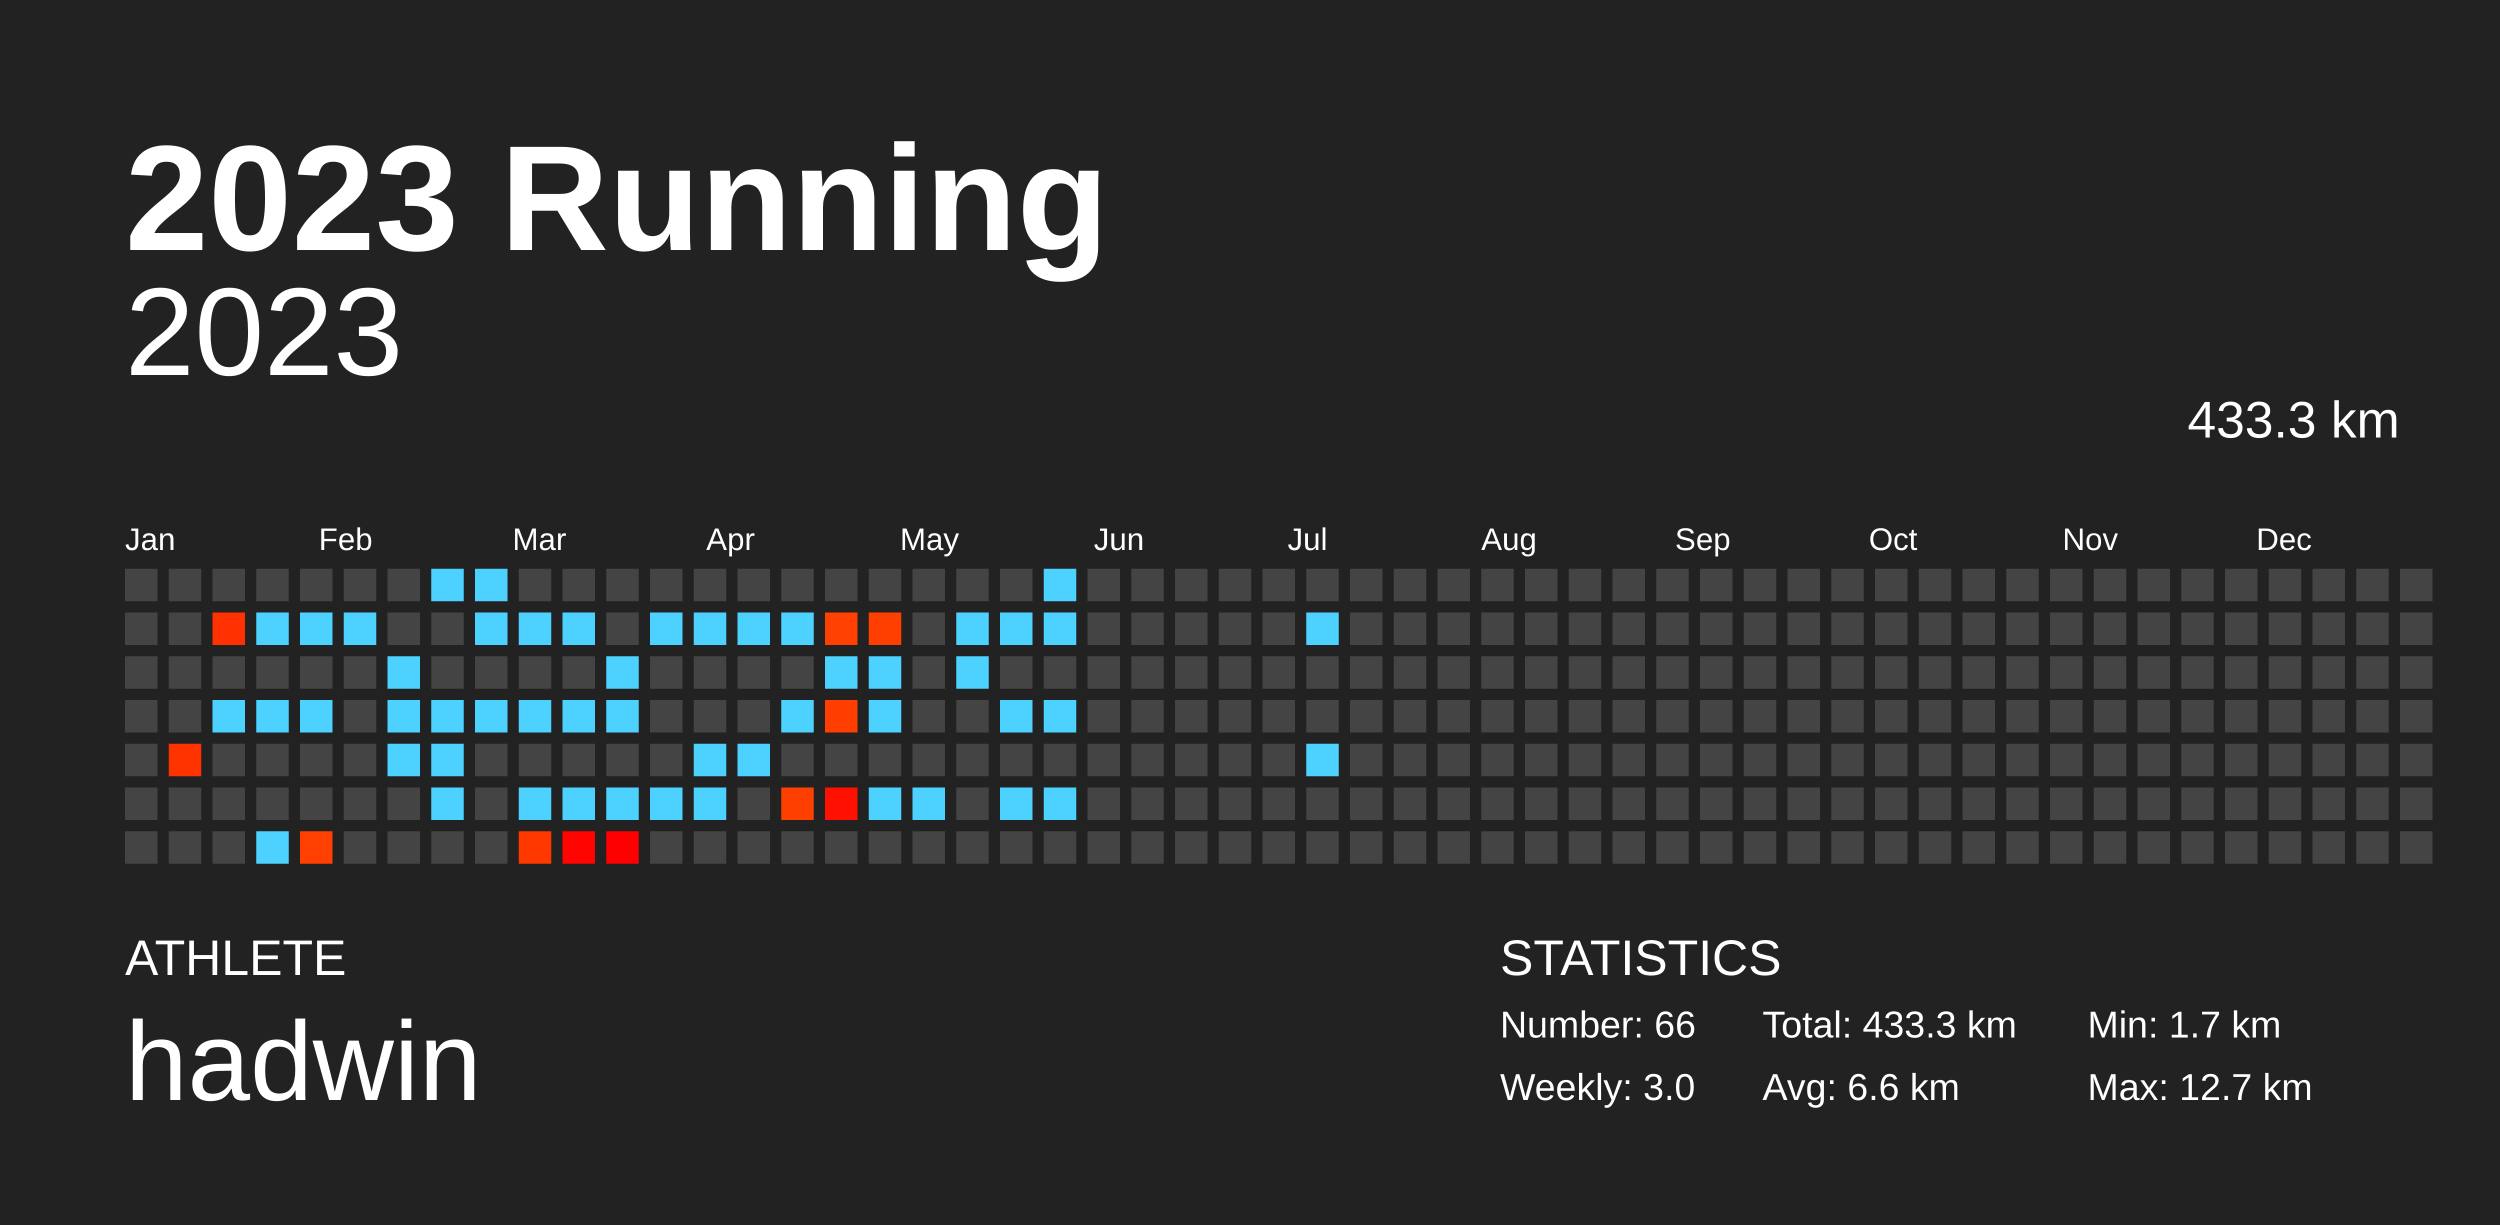
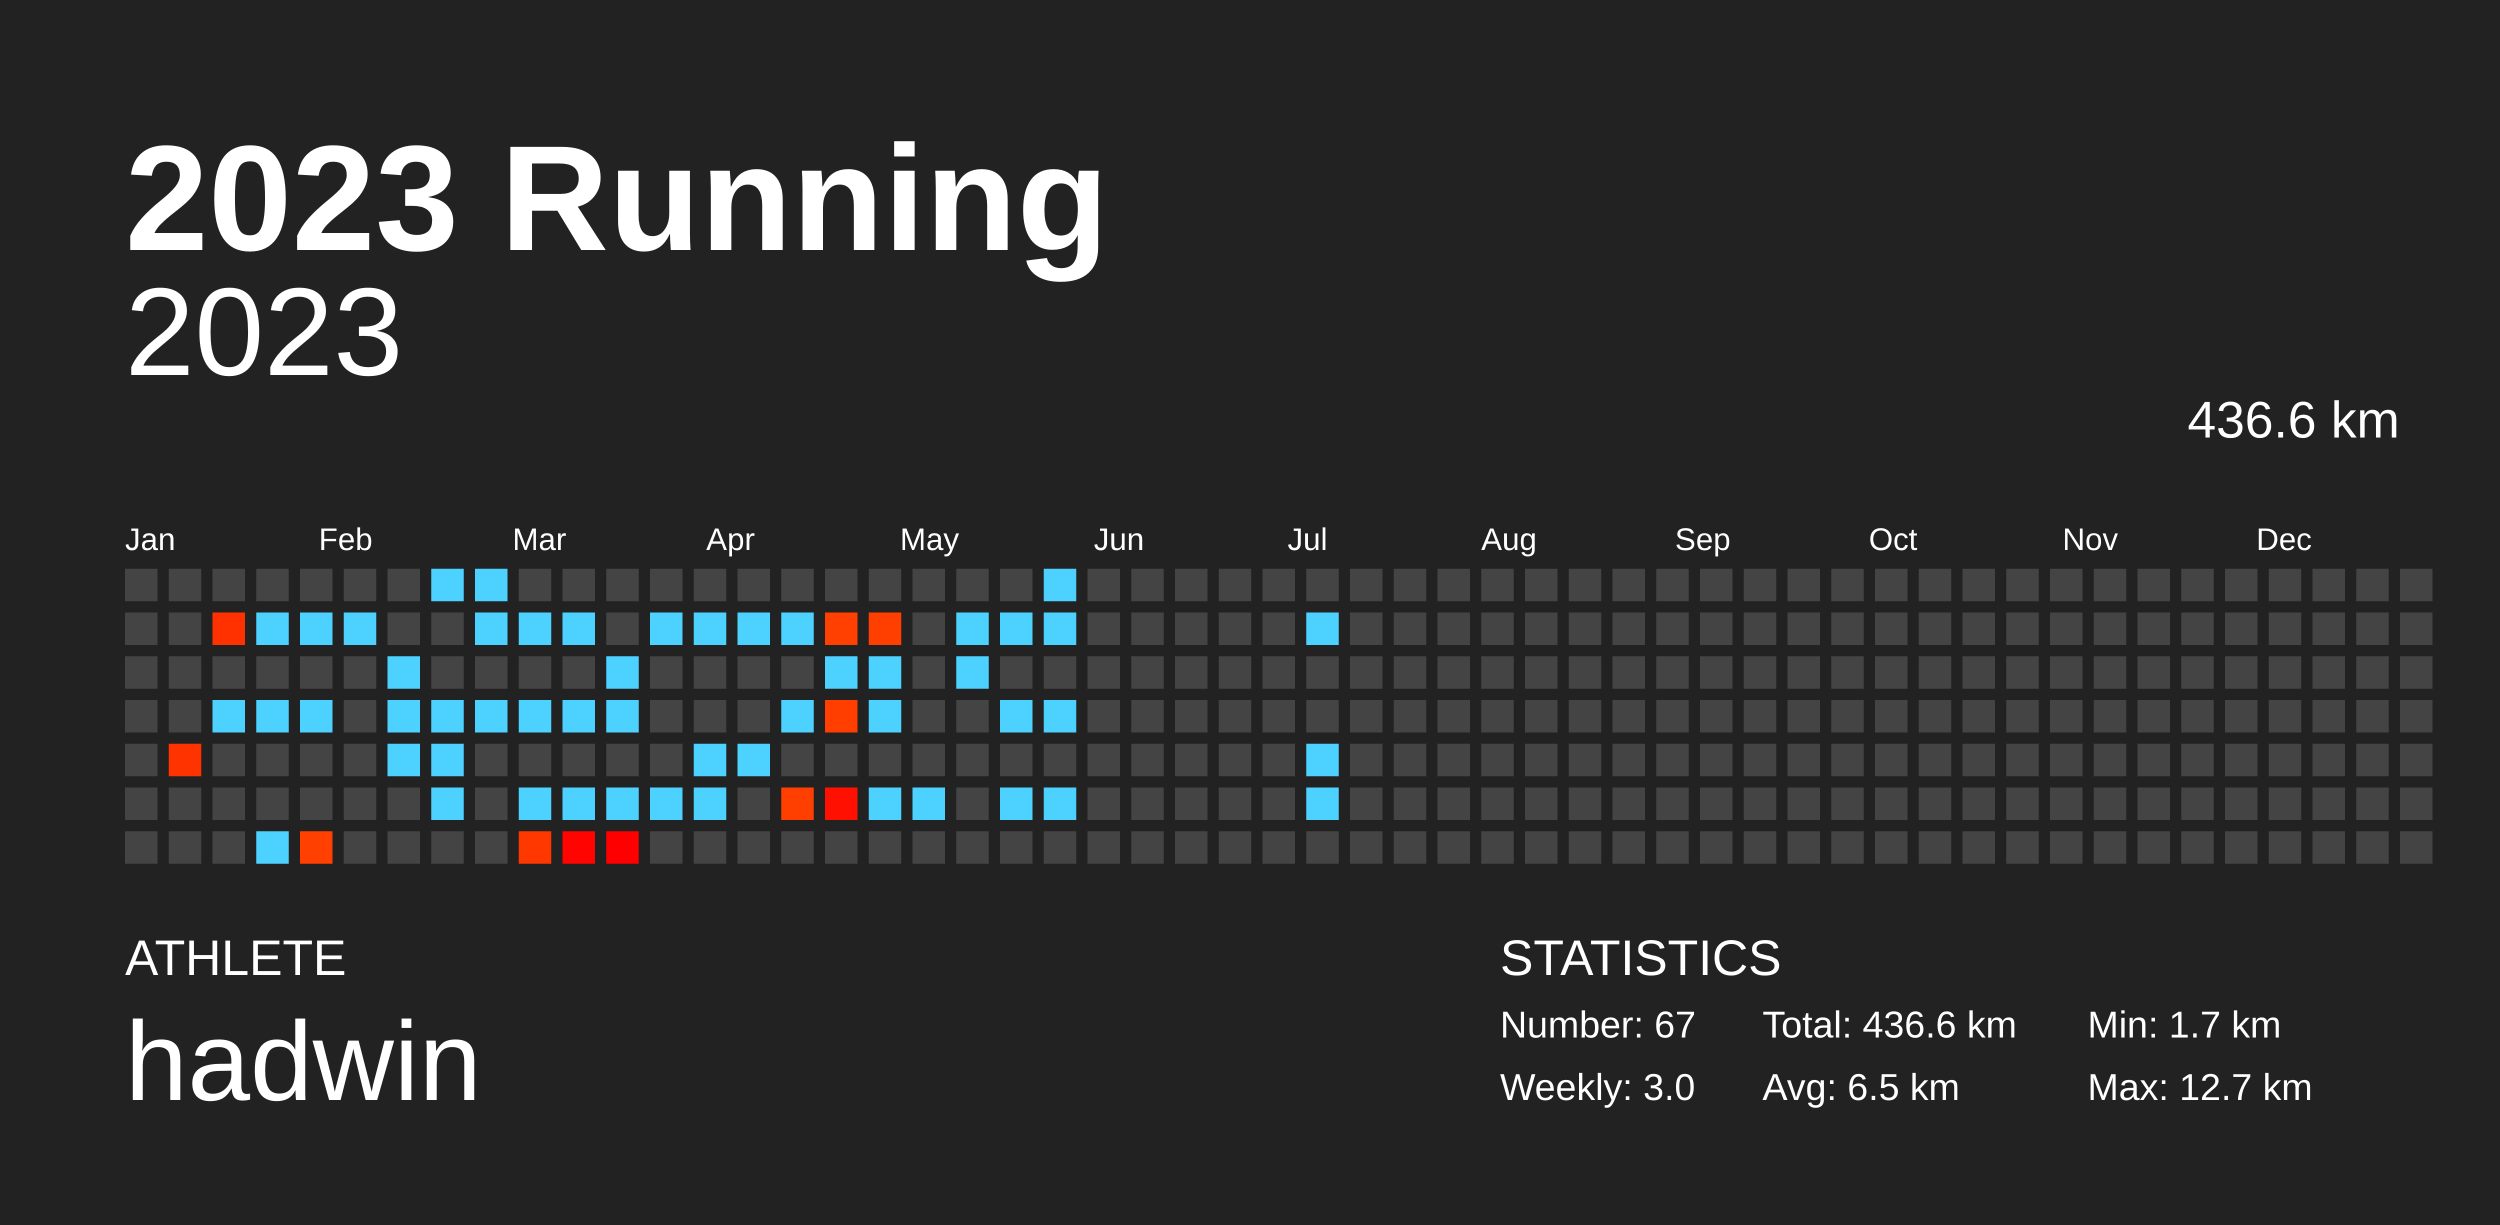
<svg xmlns="http://www.w3.org/2000/svg" baseProfile="full" height="98mm" version="1.1" viewBox="0,0,200,98" width="200mm">
  <defs />
  <rect fill="#222222" height="98" width="200" x="0" y="0" />
  <text fill="#FFFFFF" style="font-size:12px; font-family:Arial; font-weight:bold;" x="10" y="20">2023 Running</text>
  <text fill="#FFFFFF" style="font-size:4px; font-family:Arial" x="10" y="78">ATHLETE</text>
  <text fill="#FFFFFF" style="font-size:9px; font-family:Arial" x="10" y="88">hadwin</text>
  <text fill="#FFFFFF" style="font-size:4px; font-family:Arial" x="120" y="78">STATISTICS</text>
-   <text fill="#FFFFFF" style="font-size:3px; font-family:Arial" x="120" y="83">Number: 66</text>
+   <text fill="#FFFFFF" style="font-size:3px; font-family:Arial" x="120" y="83">Number: 67</text>
  <text fill="#FFFFFF" style="font-size:3px; font-family:Arial" x="120" y="88">Weekly: 3.0</text>
-   <text fill="#FFFFFF" style="font-size:3px; font-family:Arial" x="141" y="83">Total: 433.3 km</text>
-   <text fill="#FFFFFF" style="font-size:3px; font-family:Arial" x="141" y="88">Avg: 6.6 km</text>
+   <text fill="#FFFFFF" style="font-size:3px; font-family:Arial" x="141" y="83">Total: 436.6 km</text>
+   <text fill="#FFFFFF" style="font-size:3px; font-family:Arial" x="141" y="88">Avg: 6.5 km</text>
  <text fill="#FFFFFF" style="font-size:3px; font-family:Arial" x="167" y="83">Min: 1.7 km</text>
  <text fill="#FFFFFF" style="font-size:3px; font-family:Arial" x="167" y="88">Max: 12.7 km</text>
  <text alignment-baseline="hanging" fill="#FFFFFF" style="font-size:10.0px; font-family:Arial;" x="10" y="30">2023</text>
-   <text alignment-baseline="hanging" fill="#FFFFFF" style="font-size:4.125px; font-family:Arial;" x="175" y="35">433.3 km</text>
+   <text alignment-baseline="hanging" fill="#FFFFFF" style="font-size:4.125px; font-family:Arial;" x="175" y="35">436.6 km</text>
  <text fill="#FFFFFF" style="font-size:2.5px; font-family:Arial" x="10.0" y="44">Jan</text>
  <text fill="#FFFFFF" style="font-size:2.5px; font-family:Arial" x="25.5" y="44">Feb</text>
  <text fill="#FFFFFF" style="font-size:2.5px; font-family:Arial" x="41.0" y="44">Mar</text>
  <text fill="#FFFFFF" style="font-size:2.5px; font-family:Arial" x="56.5" y="44">Apr</text>
  <text fill="#FFFFFF" style="font-size:2.5px; font-family:Arial" x="72.0" y="44">May</text>
  <text fill="#FFFFFF" style="font-size:2.5px; font-family:Arial" x="87.5" y="44">Jun</text>
  <text fill="#FFFFFF" style="font-size:2.5px; font-family:Arial" x="103.0" y="44">Jul</text>
  <text fill="#FFFFFF" style="font-size:2.5px; font-family:Arial" x="118.5" y="44">Aug</text>
  <text fill="#FFFFFF" style="font-size:2.5px; font-family:Arial" x="134.0" y="44">Sep</text>
  <text fill="#FFFFFF" style="font-size:2.5px; font-family:Arial" x="149.5" y="44">Oct</text>
  <text fill="#FFFFFF" style="font-size:2.5px; font-family:Arial" x="165.0" y="44">Nov</text>
  <text fill="#FFFFFF" style="font-size:2.5px; font-family:Arial" x="180.5" y="44">Dec</text>
  <rect fill="#444444" height="2.6" width="2.6" x="10.0" y="45.5" />
  <rect fill="#444444" height="2.6" width="2.6" x="10.0" y="49.0" />
  <rect fill="#444444" height="2.6" width="2.6" x="10.0" y="52.5" />
  <rect fill="#444444" height="2.6" width="2.6" x="10.0" y="56.0" />
  <rect fill="#444444" height="2.6" width="2.6" x="10.0" y="59.5" />
  <rect fill="#444444" height="2.6" width="2.6" x="10.0" y="63.0" />
  <rect fill="#444444" height="2.6" width="2.6" x="10.0" y="66.5" />
  <rect fill="#444444" height="2.6" width="2.6" x="13.5" y="45.5" />
  <rect fill="#444444" height="2.6" width="2.6" x="13.5" y="49.0" />
  <rect fill="#444444" height="2.6" width="2.6" x="13.5" y="52.5" />
  <rect fill="#444444" height="2.6" width="2.6" x="13.5" y="56.0" />
  <rect fill="#ff3300" height="2.6" width="2.6" x="13.5" y="59.5" />
  <rect fill="#444444" height="2.6" width="2.6" x="13.5" y="63.0" />
  <rect fill="#444444" height="2.6" width="2.6" x="13.5" y="66.5" />
  <rect fill="#444444" height="2.6" width="2.6" x="17.0" y="45.5" />
  <rect fill="#ff3100" height="2.6" width="2.6" x="17.0" y="49.0" />
  <rect fill="#444444" height="2.6" width="2.6" x="17.0" y="52.5" />
  <rect fill="#4dd2ff" height="2.6" width="2.6" x="17.0" y="56.0" />
  <rect fill="#444444" height="2.6" width="2.6" x="17.0" y="59.5" />
  <rect fill="#444444" height="2.6" width="2.6" x="17.0" y="63.0" />
  <rect fill="#444444" height="2.6" width="2.6" x="17.0" y="66.5" />
  <rect fill="#444444" height="2.6" width="2.6" x="20.5" y="45.5" />
  <rect fill="#4dd2ff" height="2.6" width="2.6" x="20.5" y="49.0" />
  <rect fill="#444444" height="2.6" width="2.6" x="20.5" y="52.5" />
  <rect fill="#4dd2ff" height="2.6" width="2.6" x="20.5" y="56.0" />
  <rect fill="#444444" height="2.6" width="2.6" x="20.5" y="59.5" />
  <rect fill="#444444" height="2.6" width="2.6" x="20.5" y="63.0" />
  <rect fill="#4dd2ff" height="2.6" width="2.6" x="20.5" y="66.5" />
  <rect fill="#444444" height="2.6" width="2.6" x="24.0" y="45.5" />
  <rect fill="#4dd2ff" height="2.6" width="2.6" x="24.0" y="49.0" />
  <rect fill="#444444" height="2.6" width="2.6" x="24.0" y="52.5" />
  <rect fill="#4dd2ff" height="2.6" width="2.6" x="24.0" y="56.0" />
  <rect fill="#444444" height="2.6" width="2.6" x="24.0" y="59.5" />
  <rect fill="#444444" height="2.6" width="2.6" x="24.0" y="63.0" />
  <rect fill="#ff4000" height="2.6" width="2.6" x="24.0" y="66.5" />
  <rect fill="#444444" height="2.6" width="2.6" x="27.5" y="45.5" />
  <rect fill="#4dd2ff" height="2.6" width="2.6" x="27.5" y="49.0" />
  <rect fill="#444444" height="2.6" width="2.6" x="27.5" y="52.5" />
  <rect fill="#444444" height="2.6" width="2.6" x="27.5" y="56.0" />
  <rect fill="#444444" height="2.6" width="2.6" x="27.5" y="59.5" />
  <rect fill="#444444" height="2.6" width="2.6" x="27.5" y="63.0" />
  <rect fill="#444444" height="2.6" width="2.6" x="27.5" y="66.5" />
  <rect fill="#444444" height="2.6" width="2.6" x="31.0" y="45.5" />
  <rect fill="#444444" height="2.6" width="2.6" x="31.0" y="49.0" />
  <rect fill="#4dd2ff" height="2.6" width="2.6" x="31.0" y="52.5" />
  <rect fill="#4dd2ff" height="2.6" width="2.6" x="31.0" y="56.0" />
  <rect fill="#4dd2ff" height="2.6" width="2.6" x="31.0" y="59.5" />
  <rect fill="#444444" height="2.6" width="2.6" x="31.0" y="63.0" />
  <rect fill="#444444" height="2.6" width="2.6" x="31.0" y="66.5" />
  <rect fill="#4dd2ff" height="2.6" width="2.6" x="34.5" y="45.5" />
  <rect fill="#444444" height="2.6" width="2.6" x="34.5" y="49.0" />
  <rect fill="#444444" height="2.6" width="2.6" x="34.5" y="52.5" />
  <rect fill="#4dd2ff" height="2.6" width="2.6" x="34.5" y="56.0" />
  <rect fill="#4dd2ff" height="2.6" width="2.6" x="34.5" y="59.5" />
  <rect fill="#4dd2ff" height="2.6" width="2.6" x="34.5" y="63.0" />
  <rect fill="#444444" height="2.6" width="2.6" x="34.5" y="66.5" />
  <rect fill="#4dd2ff" height="2.6" width="2.6" x="38.0" y="45.5" />
  <rect fill="#4dd2ff" height="2.6" width="2.6" x="38.0" y="49.0" />
  <rect fill="#444444" height="2.6" width="2.6" x="38.0" y="52.5" />
  <rect fill="#4dd2ff" height="2.6" width="2.6" x="38.0" y="56.0" />
  <rect fill="#444444" height="2.6" width="2.6" x="38.0" y="59.5" />
  <rect fill="#444444" height="2.6" width="2.6" x="38.0" y="63.0" />
  <rect fill="#444444" height="2.6" width="2.6" x="38.0" y="66.5" />
  <rect fill="#444444" height="2.6" width="2.6" x="41.5" y="45.5" />
  <rect fill="#4dd2ff" height="2.6" width="2.6" x="41.5" y="49.0" />
  <rect fill="#444444" height="2.6" width="2.6" x="41.5" y="52.5" />
  <rect fill="#4dd2ff" height="2.6" width="2.6" x="41.5" y="56.0" />
  <rect fill="#444444" height="2.6" width="2.6" x="41.5" y="59.5" />
  <rect fill="#4dd2ff" height="2.6" width="2.6" x="41.5" y="63.0" />
  <rect fill="#ff3800" height="2.6" width="2.6" x="41.5" y="66.5" />
  <rect fill="#444444" height="2.6" width="2.6" x="45.0" y="45.5" />
  <rect fill="#4dd2ff" height="2.6" width="2.6" x="45.0" y="49.0" />
  <rect fill="#444444" height="2.6" width="2.6" x="45.0" y="52.5" />
  <rect fill="#4dd2ff" height="2.6" width="2.6" x="45.0" y="56.0" />
  <rect fill="#444444" height="2.6" width="2.6" x="45.0" y="59.5" />
  <rect fill="#4dd2ff" height="2.6" width="2.6" x="45.0" y="63.0" />
  <rect fill="#ff0400" height="2.6" width="2.6" x="45.0" y="66.5" />
  <rect fill="#444444" height="2.6" width="2.6" x="48.5" y="45.5" />
  <rect fill="#444444" height="2.6" width="2.6" x="48.5" y="49.0" />
  <rect fill="#4dd2ff" height="2.6" width="2.6" x="48.5" y="52.5" />
  <rect fill="#4dd2ff" height="2.6" width="2.6" x="48.5" y="56.0" />
  <rect fill="#444444" height="2.6" width="2.6" x="48.5" y="59.5" />
  <rect fill="#4dd2ff" height="2.6" width="2.6" x="48.5" y="63.0" />
  <rect fill="#ff0000" height="2.6" width="2.6" x="48.5" y="66.5" />
  <rect fill="#444444" height="2.6" width="2.6" x="52.0" y="45.5" />
  <rect fill="#4dd2ff" height="2.6" width="2.6" x="52.0" y="49.0" />
  <rect fill="#444444" height="2.6" width="2.6" x="52.0" y="52.5" />
  <rect fill="#444444" height="2.6" width="2.6" x="52.0" y="56.0" />
  <rect fill="#444444" height="2.6" width="2.6" x="52.0" y="59.5" />
  <rect fill="#4dd2ff" height="2.6" width="2.6" x="52.0" y="63.0" />
  <rect fill="#444444" height="2.6" width="2.6" x="52.0" y="66.5" />
  <rect fill="#444444" height="2.6" width="2.6" x="55.5" y="45.5" />
  <rect fill="#4dd2ff" height="2.6" width="2.6" x="55.5" y="49.0" />
  <rect fill="#444444" height="2.6" width="2.6" x="55.5" y="52.5" />
  <rect fill="#444444" height="2.6" width="2.6" x="55.5" y="56.0" />
  <rect fill="#4dd2ff" height="2.6" width="2.6" x="55.5" y="59.5" />
  <rect fill="#4dd2ff" height="2.6" width="2.6" x="55.5" y="63.0" />
  <rect fill="#444444" height="2.6" width="2.6" x="55.5" y="66.5" />
  <rect fill="#444444" height="2.6" width="2.6" x="59.0" y="45.5" />
  <rect fill="#4dd2ff" height="2.6" width="2.6" x="59.0" y="49.0" />
  <rect fill="#444444" height="2.6" width="2.6" x="59.0" y="52.5" />
  <rect fill="#444444" height="2.6" width="2.6" x="59.0" y="56.0" />
  <rect fill="#4dd2ff" height="2.6" width="2.6" x="59.0" y="59.5" />
  <rect fill="#444444" height="2.6" width="2.6" x="59.0" y="63.0" />
  <rect fill="#444444" height="2.6" width="2.6" x="59.0" y="66.5" />
  <rect fill="#444444" height="2.6" width="2.6" x="62.5" y="45.5" />
  <rect fill="#4dd2ff" height="2.6" width="2.6" x="62.5" y="49.0" />
  <rect fill="#444444" height="2.6" width="2.6" x="62.5" y="52.5" />
  <rect fill="#4dd2ff" height="2.6" width="2.6" x="62.5" y="56.0" />
  <rect fill="#444444" height="2.6" width="2.6" x="62.5" y="59.5" />
  <rect fill="#ff3f00" height="2.6" width="2.6" x="62.5" y="63.0" />
  <rect fill="#444444" height="2.6" width="2.6" x="62.5" y="66.5" />
  <rect fill="#444444" height="2.6" width="2.6" x="66.0" y="45.5" />
  <rect fill="#ff4000" height="2.6" width="2.6" x="66.0" y="49.0" />
  <rect fill="#4dd2ff" height="2.6" width="2.6" x="66.0" y="52.5" />
  <rect fill="#ff3e00" height="2.6" width="2.6" x="66.0" y="56.0" />
  <rect fill="#444444" height="2.6" width="2.6" x="66.0" y="59.5" />
  <rect fill="#ff1000" height="2.6" width="2.6" x="66.0" y="63.0" />
  <rect fill="#444444" height="2.6" width="2.6" x="66.0" y="66.5" />
  <rect fill="#444444" height="2.6" width="2.6" x="69.5" y="45.5" />
  <rect fill="#ff3f00" height="2.6" width="2.6" x="69.5" y="49.0" />
  <rect fill="#4dd2ff" height="2.6" width="2.6" x="69.5" y="52.5" />
  <rect fill="#4dd2ff" height="2.6" width="2.6" x="69.5" y="56.0" />
  <rect fill="#444444" height="2.6" width="2.6" x="69.5" y="59.5" />
  <rect fill="#4dd2ff" height="2.6" width="2.6" x="69.5" y="63.0" />
  <rect fill="#444444" height="2.6" width="2.6" x="69.5" y="66.5" />
  <rect fill="#444444" height="2.6" width="2.6" x="73.0" y="45.5" />
  <rect fill="#444444" height="2.6" width="2.6" x="73.0" y="49.0" />
  <rect fill="#444444" height="2.6" width="2.6" x="73.0" y="52.5" />
  <rect fill="#444444" height="2.6" width="2.6" x="73.0" y="56.0" />
  <rect fill="#444444" height="2.6" width="2.6" x="73.0" y="59.5" />
  <rect fill="#4dd2ff" height="2.6" width="2.6" x="73.0" y="63.0" />
  <rect fill="#444444" height="2.6" width="2.6" x="73.0" y="66.5" />
  <rect fill="#444444" height="2.6" width="2.6" x="76.5" y="45.5" />
  <rect fill="#4dd2ff" height="2.6" width="2.6" x="76.5" y="49.0" />
  <rect fill="#4dd2ff" height="2.6" width="2.6" x="76.5" y="52.5" />
  <rect fill="#444444" height="2.6" width="2.6" x="76.5" y="56.0" />
  <rect fill="#444444" height="2.6" width="2.6" x="76.5" y="59.5" />
  <rect fill="#444444" height="2.6" width="2.6" x="76.5" y="63.0" />
  <rect fill="#444444" height="2.6" width="2.6" x="76.5" y="66.5" />
  <rect fill="#444444" height="2.6" width="2.6" x="80.0" y="45.5" />
  <rect fill="#4dd2ff" height="2.6" width="2.6" x="80.0" y="49.0" />
  <rect fill="#444444" height="2.6" width="2.6" x="80.0" y="52.5" />
  <rect fill="#4dd2ff" height="2.6" width="2.6" x="80.0" y="56.0" />
  <rect fill="#444444" height="2.6" width="2.6" x="80.0" y="59.5" />
  <rect fill="#4dd2ff" height="2.6" width="2.6" x="80.0" y="63.0" />
  <rect fill="#444444" height="2.6" width="2.6" x="80.0" y="66.5" />
  <rect fill="#4dd2ff" height="2.6" width="2.6" x="83.5" y="45.5" />
  <rect fill="#4dd2ff" height="2.6" width="2.6" x="83.5" y="49.0" />
  <rect fill="#444444" height="2.6" width="2.6" x="83.5" y="52.5" />
  <rect fill="#4dd2ff" height="2.6" width="2.6" x="83.5" y="56.0" />
  <rect fill="#444444" height="2.6" width="2.6" x="83.5" y="59.5" />
  <rect fill="#4dd2ff" height="2.6" width="2.6" x="83.5" y="63.0" />
  <rect fill="#444444" height="2.6" width="2.6" x="83.5" y="66.5" />
  <rect fill="#444444" height="2.6" width="2.6" x="87.0" y="45.5" />
  <rect fill="#444444" height="2.6" width="2.6" x="87.0" y="49.0" />
  <rect fill="#444444" height="2.6" width="2.6" x="87.0" y="52.5" />
  <rect fill="#444444" height="2.6" width="2.6" x="87.0" y="56.0" />
  <rect fill="#444444" height="2.6" width="2.6" x="87.0" y="59.5" />
  <rect fill="#444444" height="2.6" width="2.6" x="87.0" y="63.0" />
  <rect fill="#444444" height="2.6" width="2.6" x="87.0" y="66.5" />
  <rect fill="#444444" height="2.6" width="2.6" x="90.5" y="45.5" />
  <rect fill="#444444" height="2.6" width="2.6" x="90.5" y="49.0" />
  <rect fill="#444444" height="2.6" width="2.6" x="90.5" y="52.5" />
  <rect fill="#444444" height="2.6" width="2.6" x="90.5" y="56.0" />
  <rect fill="#444444" height="2.6" width="2.6" x="90.5" y="59.5" />
  <rect fill="#444444" height="2.6" width="2.6" x="90.5" y="63.0" />
  <rect fill="#444444" height="2.6" width="2.6" x="90.5" y="66.5" />
  <rect fill="#444444" height="2.6" width="2.6" x="94.0" y="45.5" />
  <rect fill="#444444" height="2.6" width="2.6" x="94.0" y="49.0" />
  <rect fill="#444444" height="2.6" width="2.6" x="94.0" y="52.5" />
  <rect fill="#444444" height="2.6" width="2.6" x="94.0" y="56.0" />
  <rect fill="#444444" height="2.6" width="2.6" x="94.0" y="59.5" />
  <rect fill="#444444" height="2.6" width="2.6" x="94.0" y="63.0" />
  <rect fill="#444444" height="2.6" width="2.6" x="94.0" y="66.5" />
  <rect fill="#444444" height="2.6" width="2.6" x="97.5" y="45.5" />
  <rect fill="#444444" height="2.6" width="2.6" x="97.5" y="49.0" />
  <rect fill="#444444" height="2.6" width="2.6" x="97.5" y="52.5" />
  <rect fill="#444444" height="2.6" width="2.6" x="97.5" y="56.0" />
  <rect fill="#444444" height="2.6" width="2.6" x="97.5" y="59.5" />
  <rect fill="#444444" height="2.6" width="2.6" x="97.5" y="63.0" />
  <rect fill="#444444" height="2.6" width="2.6" x="97.5" y="66.5" />
  <rect fill="#444444" height="2.6" width="2.6" x="101.0" y="45.5" />
  <rect fill="#444444" height="2.6" width="2.6" x="101.0" y="49.0" />
  <rect fill="#444444" height="2.6" width="2.6" x="101.0" y="52.5" />
  <rect fill="#444444" height="2.6" width="2.6" x="101.0" y="56.0" />
  <rect fill="#444444" height="2.6" width="2.6" x="101.0" y="59.5" />
  <rect fill="#444444" height="2.6" width="2.6" x="101.0" y="63.0" />
  <rect fill="#444444" height="2.6" width="2.6" x="101.0" y="66.5" />
  <rect fill="#444444" height="2.6" width="2.6" x="104.5" y="45.5" />
  <rect fill="#4dd2ff" height="2.6" width="2.6" x="104.5" y="49.0" />
  <rect fill="#444444" height="2.6" width="2.6" x="104.5" y="52.5" />
  <rect fill="#444444" height="2.6" width="2.6" x="104.5" y="56.0" />
  <rect fill="#4dd2ff" height="2.6" width="2.6" x="104.5" y="59.5" />
-   <rect fill="#444444" height="2.6" width="2.6" x="104.5" y="63.0" />
+   <rect fill="#4dd2ff" height="2.6" width="2.6" x="104.5" y="63.0" />
  <rect fill="#444444" height="2.6" width="2.6" x="104.5" y="66.5" />
  <rect fill="#444444" height="2.6" width="2.6" x="108.0" y="45.5" />
  <rect fill="#444444" height="2.6" width="2.6" x="108.0" y="49.0" />
  <rect fill="#444444" height="2.6" width="2.6" x="108.0" y="52.5" />
  <rect fill="#444444" height="2.6" width="2.6" x="108.0" y="56.0" />
  <rect fill="#444444" height="2.6" width="2.6" x="108.0" y="59.5" />
  <rect fill="#444444" height="2.6" width="2.6" x="108.0" y="63.0" />
  <rect fill="#444444" height="2.6" width="2.6" x="108.0" y="66.5" />
  <rect fill="#444444" height="2.6" width="2.6" x="111.5" y="45.5" />
  <rect fill="#444444" height="2.6" width="2.6" x="111.5" y="49.0" />
  <rect fill="#444444" height="2.6" width="2.6" x="111.5" y="52.5" />
  <rect fill="#444444" height="2.6" width="2.6" x="111.5" y="56.0" />
  <rect fill="#444444" height="2.6" width="2.6" x="111.5" y="59.5" />
  <rect fill="#444444" height="2.6" width="2.6" x="111.5" y="63.0" />
  <rect fill="#444444" height="2.6" width="2.6" x="111.5" y="66.5" />
  <rect fill="#444444" height="2.6" width="2.6" x="115.0" y="45.5" />
  <rect fill="#444444" height="2.6" width="2.6" x="115.0" y="49.0" />
  <rect fill="#444444" height="2.6" width="2.6" x="115.0" y="52.5" />
  <rect fill="#444444" height="2.6" width="2.6" x="115.0" y="56.0" />
  <rect fill="#444444" height="2.6" width="2.6" x="115.0" y="59.5" />
  <rect fill="#444444" height="2.6" width="2.6" x="115.0" y="63.0" />
  <rect fill="#444444" height="2.6" width="2.6" x="115.0" y="66.5" />
  <rect fill="#444444" height="2.6" width="2.6" x="118.5" y="45.5" />
  <rect fill="#444444" height="2.6" width="2.6" x="118.5" y="49.0" />
  <rect fill="#444444" height="2.6" width="2.6" x="118.5" y="52.5" />
  <rect fill="#444444" height="2.6" width="2.6" x="118.5" y="56.0" />
  <rect fill="#444444" height="2.6" width="2.6" x="118.5" y="59.5" />
  <rect fill="#444444" height="2.6" width="2.6" x="118.5" y="63.0" />
  <rect fill="#444444" height="2.6" width="2.6" x="118.5" y="66.5" />
  <rect fill="#444444" height="2.6" width="2.6" x="122.0" y="45.5" />
  <rect fill="#444444" height="2.6" width="2.6" x="122.0" y="49.0" />
  <rect fill="#444444" height="2.6" width="2.6" x="122.0" y="52.5" />
  <rect fill="#444444" height="2.6" width="2.6" x="122.0" y="56.0" />
  <rect fill="#444444" height="2.6" width="2.6" x="122.0" y="59.5" />
  <rect fill="#444444" height="2.6" width="2.6" x="122.0" y="63.0" />
  <rect fill="#444444" height="2.6" width="2.6" x="122.0" y="66.5" />
  <rect fill="#444444" height="2.6" width="2.6" x="125.5" y="45.5" />
  <rect fill="#444444" height="2.6" width="2.6" x="125.5" y="49.0" />
  <rect fill="#444444" height="2.6" width="2.6" x="125.5" y="52.5" />
  <rect fill="#444444" height="2.6" width="2.6" x="125.5" y="56.0" />
  <rect fill="#444444" height="2.6" width="2.6" x="125.5" y="59.5" />
  <rect fill="#444444" height="2.6" width="2.6" x="125.5" y="63.0" />
  <rect fill="#444444" height="2.6" width="2.6" x="125.5" y="66.5" />
  <rect fill="#444444" height="2.6" width="2.6" x="129.0" y="45.5" />
  <rect fill="#444444" height="2.6" width="2.6" x="129.0" y="49.0" />
  <rect fill="#444444" height="2.6" width="2.6" x="129.0" y="52.5" />
  <rect fill="#444444" height="2.6" width="2.6" x="129.0" y="56.0" />
  <rect fill="#444444" height="2.6" width="2.6" x="129.0" y="59.5" />
  <rect fill="#444444" height="2.6" width="2.6" x="129.0" y="63.0" />
  <rect fill="#444444" height="2.6" width="2.6" x="129.0" y="66.5" />
  <rect fill="#444444" height="2.6" width="2.6" x="132.5" y="45.5" />
  <rect fill="#444444" height="2.6" width="2.6" x="132.5" y="49.0" />
  <rect fill="#444444" height="2.6" width="2.6" x="132.5" y="52.5" />
  <rect fill="#444444" height="2.6" width="2.6" x="132.5" y="56.0" />
  <rect fill="#444444" height="2.6" width="2.6" x="132.5" y="59.5" />
  <rect fill="#444444" height="2.6" width="2.6" x="132.5" y="63.0" />
  <rect fill="#444444" height="2.6" width="2.6" x="132.5" y="66.5" />
  <rect fill="#444444" height="2.6" width="2.6" x="136.0" y="45.5" />
  <rect fill="#444444" height="2.6" width="2.6" x="136.0" y="49.0" />
  <rect fill="#444444" height="2.6" width="2.6" x="136.0" y="52.5" />
  <rect fill="#444444" height="2.6" width="2.6" x="136.0" y="56.0" />
  <rect fill="#444444" height="2.6" width="2.6" x="136.0" y="59.5" />
  <rect fill="#444444" height="2.6" width="2.6" x="136.0" y="63.0" />
  <rect fill="#444444" height="2.6" width="2.6" x="136.0" y="66.5" />
  <rect fill="#444444" height="2.6" width="2.6" x="139.5" y="45.5" />
  <rect fill="#444444" height="2.6" width="2.6" x="139.5" y="49.0" />
  <rect fill="#444444" height="2.6" width="2.6" x="139.5" y="52.5" />
  <rect fill="#444444" height="2.6" width="2.6" x="139.5" y="56.0" />
  <rect fill="#444444" height="2.6" width="2.6" x="139.5" y="59.5" />
  <rect fill="#444444" height="2.6" width="2.6" x="139.5" y="63.0" />
  <rect fill="#444444" height="2.6" width="2.6" x="139.5" y="66.5" />
  <rect fill="#444444" height="2.6" width="2.6" x="143.0" y="45.5" />
  <rect fill="#444444" height="2.6" width="2.6" x="143.0" y="49.0" />
  <rect fill="#444444" height="2.6" width="2.6" x="143.0" y="52.5" />
  <rect fill="#444444" height="2.6" width="2.6" x="143.0" y="56.0" />
  <rect fill="#444444" height="2.6" width="2.6" x="143.0" y="59.5" />
  <rect fill="#444444" height="2.6" width="2.6" x="143.0" y="63.0" />
  <rect fill="#444444" height="2.6" width="2.6" x="143.0" y="66.5" />
  <rect fill="#444444" height="2.6" width="2.6" x="146.5" y="45.5" />
  <rect fill="#444444" height="2.6" width="2.6" x="146.5" y="49.0" />
  <rect fill="#444444" height="2.6" width="2.6" x="146.5" y="52.5" />
  <rect fill="#444444" height="2.6" width="2.6" x="146.5" y="56.0" />
  <rect fill="#444444" height="2.6" width="2.6" x="146.5" y="59.5" />
  <rect fill="#444444" height="2.6" width="2.6" x="146.5" y="63.0" />
  <rect fill="#444444" height="2.6" width="2.6" x="146.5" y="66.5" />
  <rect fill="#444444" height="2.6" width="2.6" x="150.0" y="45.5" />
  <rect fill="#444444" height="2.6" width="2.6" x="150.0" y="49.0" />
  <rect fill="#444444" height="2.6" width="2.6" x="150.0" y="52.5" />
  <rect fill="#444444" height="2.6" width="2.6" x="150.0" y="56.0" />
  <rect fill="#444444" height="2.6" width="2.6" x="150.0" y="59.5" />
  <rect fill="#444444" height="2.6" width="2.6" x="150.0" y="63.0" />
  <rect fill="#444444" height="2.6" width="2.6" x="150.0" y="66.5" />
  <rect fill="#444444" height="2.6" width="2.6" x="153.5" y="45.5" />
  <rect fill="#444444" height="2.6" width="2.6" x="153.5" y="49.0" />
  <rect fill="#444444" height="2.6" width="2.6" x="153.5" y="52.5" />
  <rect fill="#444444" height="2.6" width="2.6" x="153.5" y="56.0" />
  <rect fill="#444444" height="2.6" width="2.6" x="153.5" y="59.5" />
  <rect fill="#444444" height="2.6" width="2.6" x="153.5" y="63.0" />
  <rect fill="#444444" height="2.6" width="2.6" x="153.5" y="66.5" />
  <rect fill="#444444" height="2.6" width="2.6" x="157.0" y="45.5" />
  <rect fill="#444444" height="2.6" width="2.6" x="157.0" y="49.0" />
  <rect fill="#444444" height="2.6" width="2.6" x="157.0" y="52.5" />
  <rect fill="#444444" height="2.6" width="2.6" x="157.0" y="56.0" />
  <rect fill="#444444" height="2.6" width="2.6" x="157.0" y="59.5" />
  <rect fill="#444444" height="2.6" width="2.6" x="157.0" y="63.0" />
  <rect fill="#444444" height="2.6" width="2.6" x="157.0" y="66.5" />
  <rect fill="#444444" height="2.6" width="2.6" x="160.5" y="45.5" />
  <rect fill="#444444" height="2.6" width="2.6" x="160.5" y="49.0" />
  <rect fill="#444444" height="2.6" width="2.6" x="160.5" y="52.5" />
  <rect fill="#444444" height="2.6" width="2.6" x="160.5" y="56.0" />
  <rect fill="#444444" height="2.6" width="2.6" x="160.5" y="59.5" />
  <rect fill="#444444" height="2.6" width="2.6" x="160.5" y="63.0" />
  <rect fill="#444444" height="2.6" width="2.6" x="160.5" y="66.5" />
  <rect fill="#444444" height="2.6" width="2.6" x="164.0" y="45.5" />
  <rect fill="#444444" height="2.6" width="2.6" x="164.0" y="49.0" />
  <rect fill="#444444" height="2.6" width="2.6" x="164.0" y="52.5" />
  <rect fill="#444444" height="2.6" width="2.6" x="164.0" y="56.0" />
  <rect fill="#444444" height="2.6" width="2.6" x="164.0" y="59.5" />
  <rect fill="#444444" height="2.6" width="2.6" x="164.0" y="63.0" />
  <rect fill="#444444" height="2.6" width="2.6" x="164.0" y="66.5" />
  <rect fill="#444444" height="2.6" width="2.6" x="167.5" y="45.5" />
  <rect fill="#444444" height="2.6" width="2.6" x="167.5" y="49.0" />
  <rect fill="#444444" height="2.6" width="2.6" x="167.5" y="52.5" />
  <rect fill="#444444" height="2.6" width="2.6" x="167.5" y="56.0" />
  <rect fill="#444444" height="2.6" width="2.6" x="167.5" y="59.5" />
  <rect fill="#444444" height="2.6" width="2.6" x="167.5" y="63.0" />
  <rect fill="#444444" height="2.6" width="2.6" x="167.5" y="66.5" />
  <rect fill="#444444" height="2.6" width="2.6" x="171.0" y="45.5" />
  <rect fill="#444444" height="2.6" width="2.6" x="171.0" y="49.0" />
  <rect fill="#444444" height="2.6" width="2.6" x="171.0" y="52.5" />
  <rect fill="#444444" height="2.6" width="2.6" x="171.0" y="56.0" />
  <rect fill="#444444" height="2.6" width="2.6" x="171.0" y="59.5" />
  <rect fill="#444444" height="2.6" width="2.6" x="171.0" y="63.0" />
  <rect fill="#444444" height="2.6" width="2.6" x="171.0" y="66.5" />
  <rect fill="#444444" height="2.6" width="2.6" x="174.5" y="45.5" />
  <rect fill="#444444" height="2.6" width="2.6" x="174.5" y="49.0" />
  <rect fill="#444444" height="2.6" width="2.6" x="174.5" y="52.5" />
  <rect fill="#444444" height="2.6" width="2.6" x="174.5" y="56.0" />
  <rect fill="#444444" height="2.6" width="2.6" x="174.5" y="59.5" />
  <rect fill="#444444" height="2.6" width="2.6" x="174.5" y="63.0" />
  <rect fill="#444444" height="2.6" width="2.6" x="174.5" y="66.5" />
  <rect fill="#444444" height="2.6" width="2.6" x="178.0" y="45.5" />
  <rect fill="#444444" height="2.6" width="2.6" x="178.0" y="49.0" />
  <rect fill="#444444" height="2.6" width="2.6" x="178.0" y="52.5" />
  <rect fill="#444444" height="2.6" width="2.6" x="178.0" y="56.0" />
  <rect fill="#444444" height="2.6" width="2.6" x="178.0" y="59.5" />
  <rect fill="#444444" height="2.6" width="2.6" x="178.0" y="63.0" />
  <rect fill="#444444" height="2.6" width="2.6" x="178.0" y="66.5" />
  <rect fill="#444444" height="2.6" width="2.6" x="181.5" y="45.5" />
  <rect fill="#444444" height="2.6" width="2.6" x="181.5" y="49.0" />
  <rect fill="#444444" height="2.6" width="2.6" x="181.5" y="52.5" />
  <rect fill="#444444" height="2.6" width="2.6" x="181.5" y="56.0" />
  <rect fill="#444444" height="2.6" width="2.6" x="181.5" y="59.5" />
  <rect fill="#444444" height="2.6" width="2.6" x="181.5" y="63.0" />
  <rect fill="#444444" height="2.6" width="2.6" x="181.5" y="66.5" />
  <rect fill="#444444" height="2.6" width="2.6" x="185.0" y="45.5" />
  <rect fill="#444444" height="2.6" width="2.6" x="185.0" y="49.0" />
  <rect fill="#444444" height="2.6" width="2.6" x="185.0" y="52.5" />
  <rect fill="#444444" height="2.6" width="2.6" x="185.0" y="56.0" />
  <rect fill="#444444" height="2.6" width="2.6" x="185.0" y="59.5" />
  <rect fill="#444444" height="2.6" width="2.6" x="185.0" y="63.0" />
  <rect fill="#444444" height="2.6" width="2.6" x="185.0" y="66.5" />
  <rect fill="#444444" height="2.6" width="2.6" x="188.5" y="45.5" />
  <rect fill="#444444" height="2.6" width="2.6" x="188.5" y="49.0" />
  <rect fill="#444444" height="2.6" width="2.6" x="188.5" y="52.5" />
  <rect fill="#444444" height="2.6" width="2.6" x="188.5" y="56.0" />
  <rect fill="#444444" height="2.6" width="2.6" x="188.5" y="59.5" />
  <rect fill="#444444" height="2.6" width="2.6" x="188.5" y="63.0" />
  <rect fill="#444444" height="2.6" width="2.6" x="188.5" y="66.5" />
  <rect fill="#444444" height="2.6" width="2.6" x="192.0" y="45.5" />
  <rect fill="#444444" height="2.6" width="2.6" x="192.0" y="49.0" />
  <rect fill="#444444" height="2.6" width="2.6" x="192.0" y="52.5" />
  <rect fill="#444444" height="2.6" width="2.6" x="192.0" y="56.0" />
  <rect fill="#444444" height="2.6" width="2.6" x="192.0" y="59.5" />
  <rect fill="#444444" height="2.6" width="2.6" x="192.0" y="63.0" />
  <rect fill="#444444" height="2.6" width="2.6" x="192.0" y="66.5" />
</svg>
